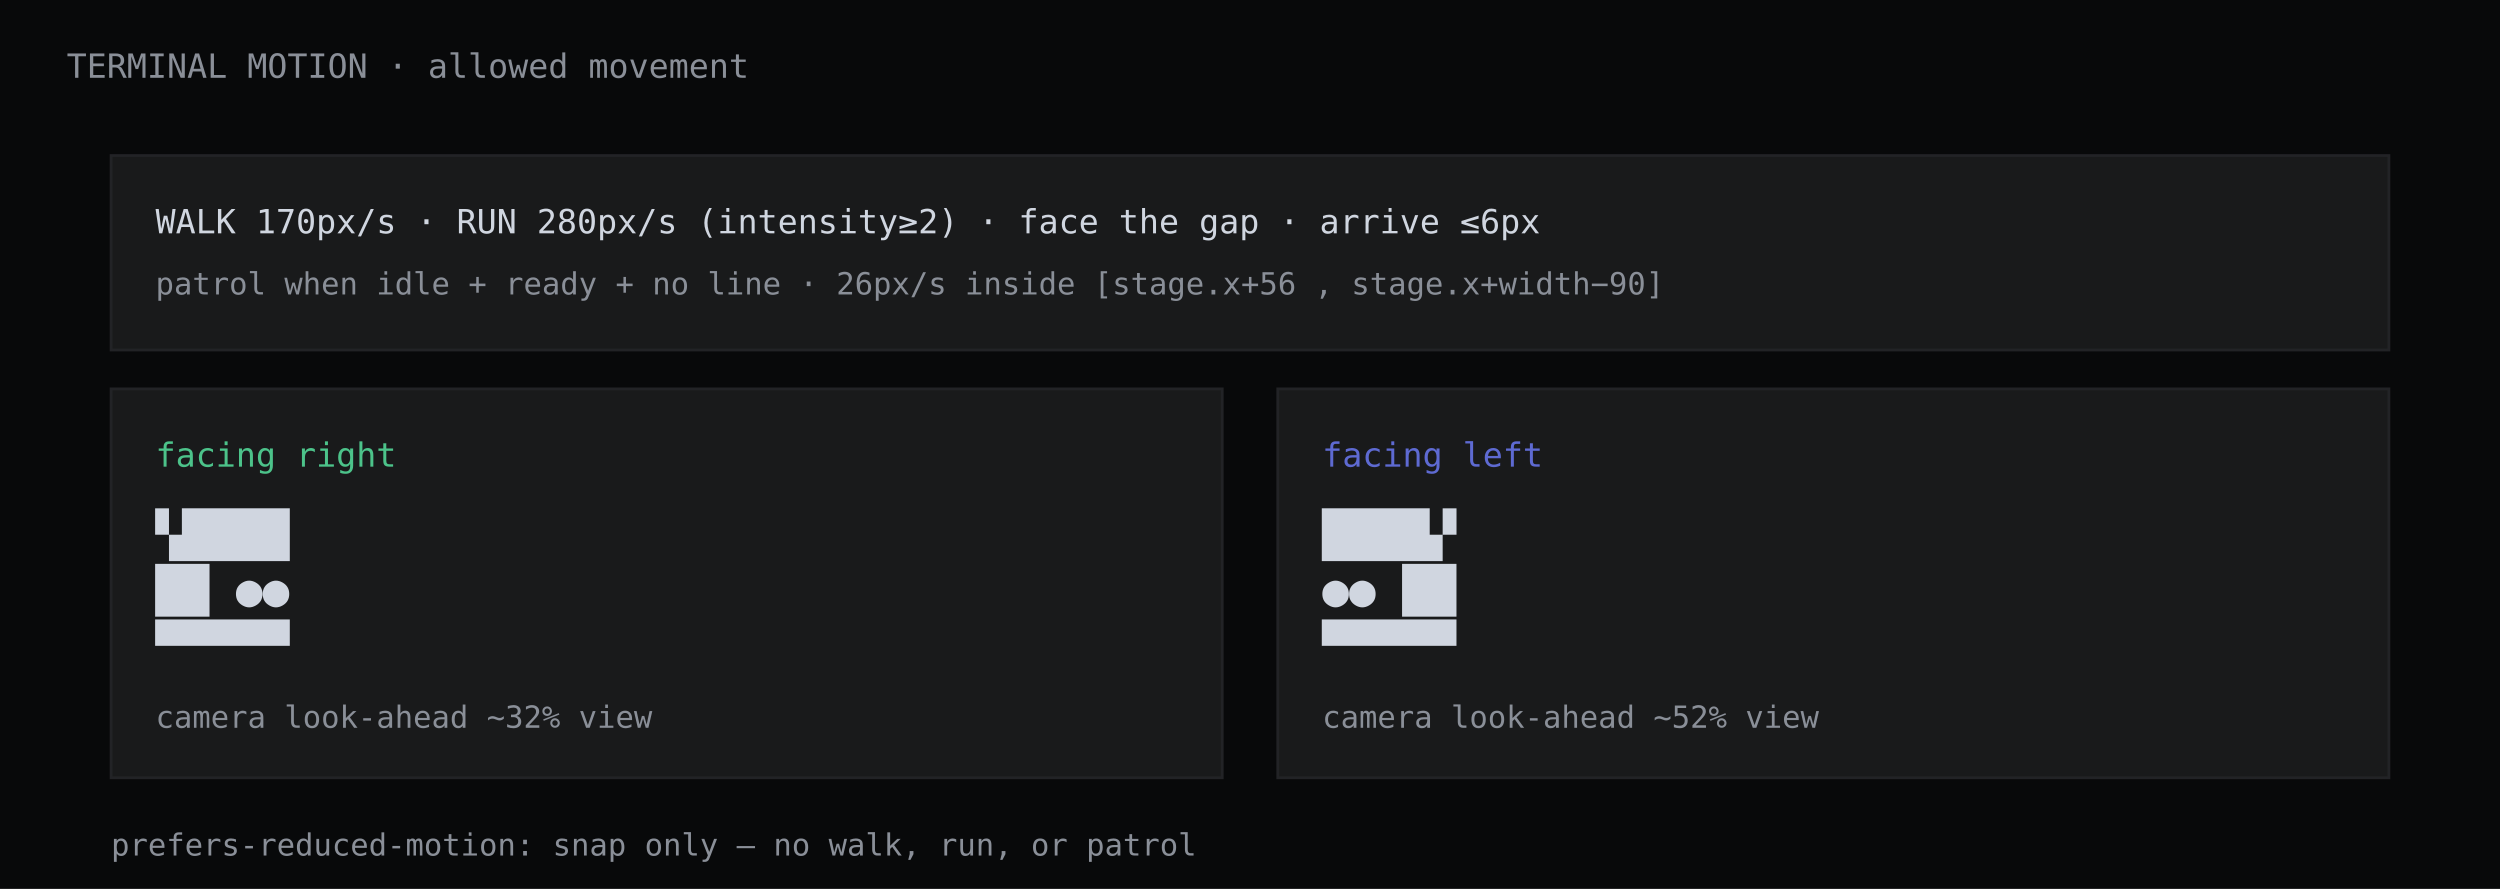
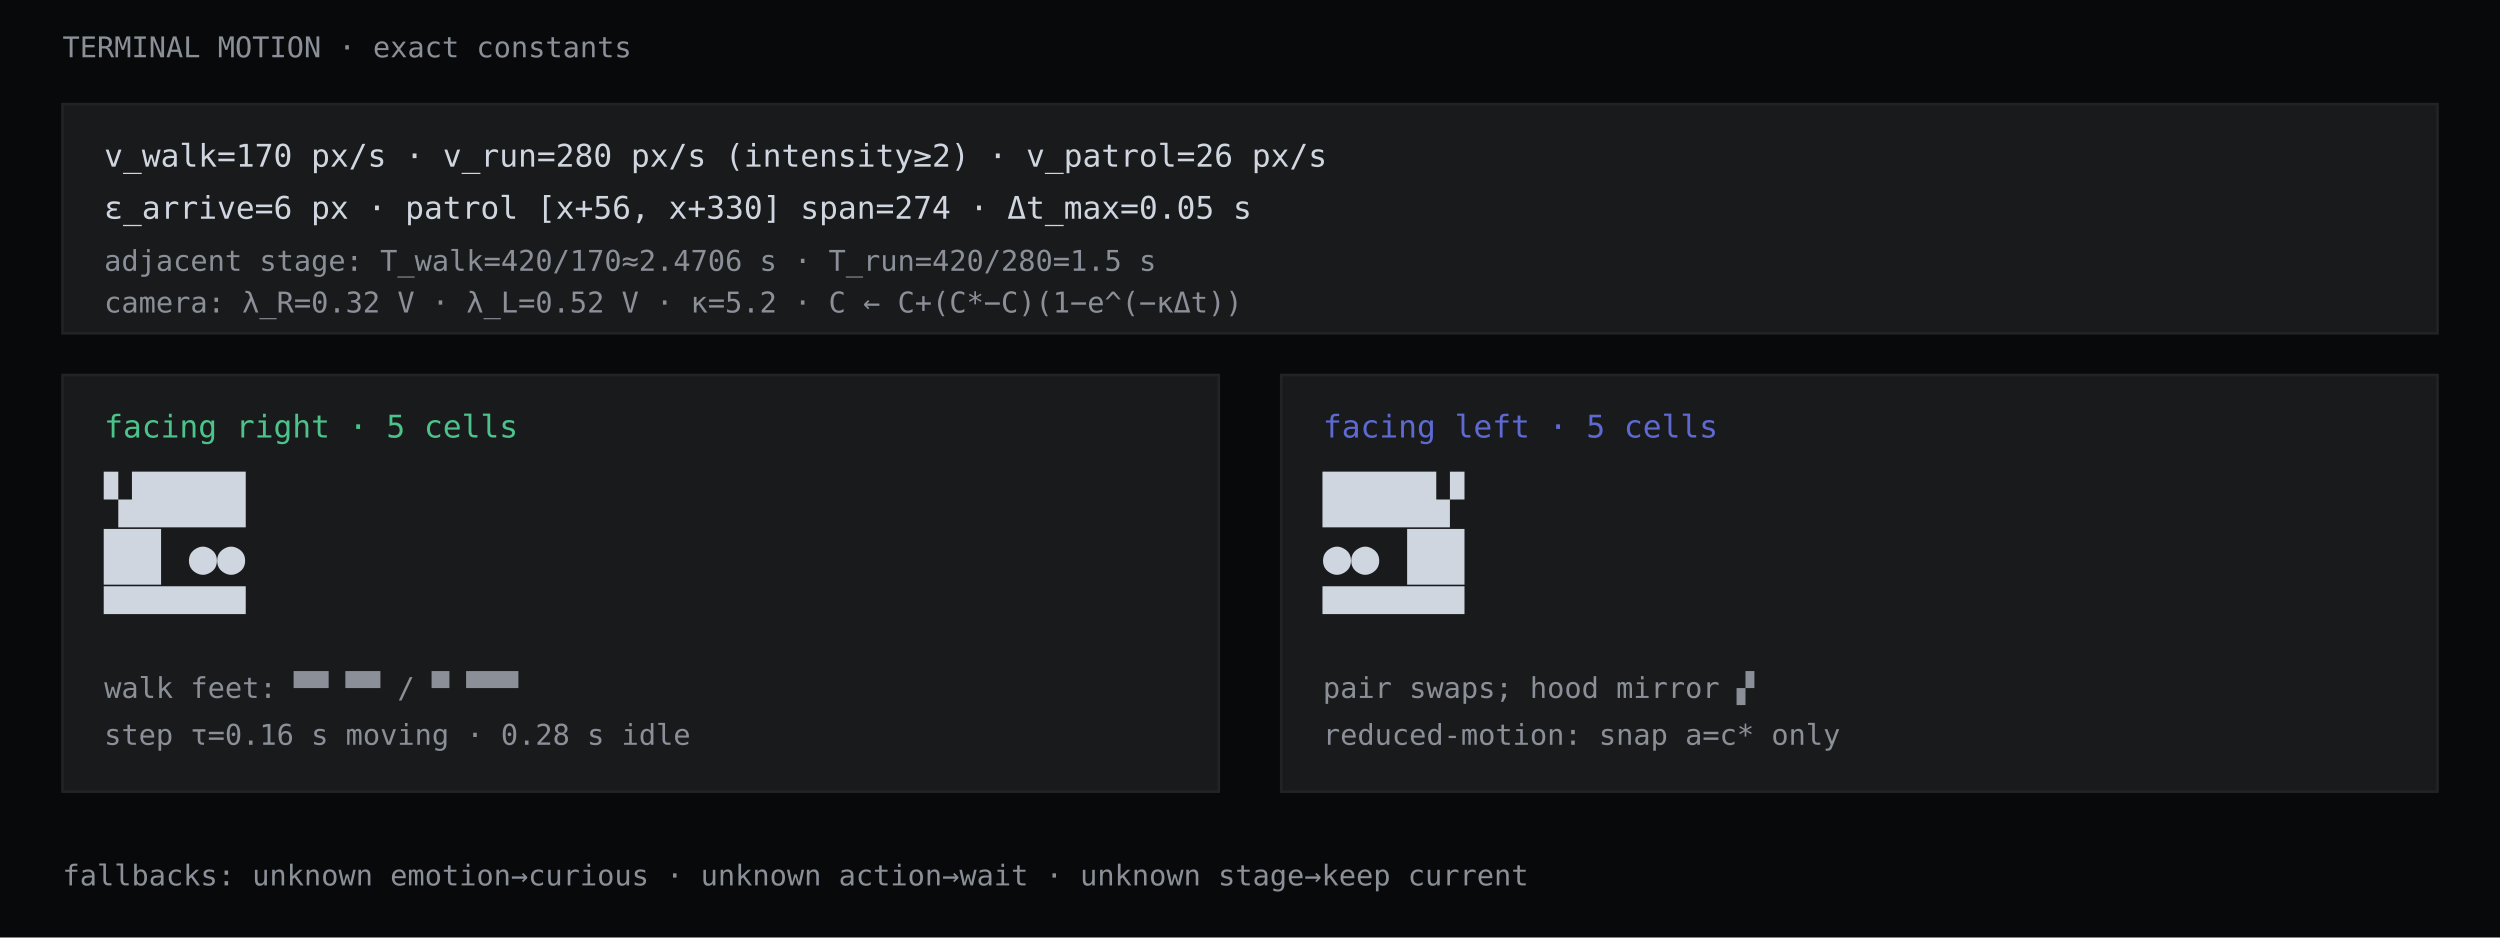
- <svg xmlns="http://www.w3.org/2000/svg" width="900" height="320" viewBox="0 0 900 320">
-   <rect width="900" height="320" fill="#08090a" />
-   <text x="24" y="28" fill="#8a8f98" font-family="ui-monospace,monospace" font-size="12">TERMINAL MOTION · allowed movement</text>
-   <rect x="40" y="56" width="820" height="70" fill="#191a1b" stroke="#222326" />
-   <text x="56" y="84" fill="#d0d6e0" font-family="ui-monospace,monospace" font-size="12">WALK 170px/s · RUN 280px/s (intensity≥2) · face the gap · arrive ≤6px</text>
-   <text x="56" y="106" fill="#8a8f98" font-family="ui-monospace,monospace" font-size="11">patrol when idle + ready + no line · 26px/s inside [stage.x+56 , stage.x+width−90]</text>
-   <rect x="40" y="140" width="400" height="140" fill="#191a1b" stroke="#222326" />
-   <text x="56" y="168" fill="#4cc38a" font-family="ui-monospace,monospace" font-size="12">facing right</text>
-   <text x="56" y="198" fill="#d0d6e0" font-family="ui-monospace,monospace" font-size="16">▚████</text>
-   <text x="56" y="218" fill="#d0d6e0" font-family="ui-monospace,monospace" font-size="16">██ ●●</text>
-   <text x="56" y="238" fill="#d0d6e0" font-family="ui-monospace,monospace" font-size="16">▀▀▀▀▀</text>
-   <text x="56" y="262" fill="#8a8f98" font-family="ui-monospace,monospace" font-size="11">camera look-ahead ~32% view</text>
-   <rect x="460" y="140" width="400" height="140" fill="#191a1b" stroke="#222326" />
-   <text x="476" y="168" fill="#5e6ad2" font-family="ui-monospace,monospace" font-size="12">facing left</text>
-   <text x="476" y="198" fill="#d0d6e0" font-family="ui-monospace,monospace" font-size="16">████▞</text>
-   <text x="476" y="218" fill="#d0d6e0" font-family="ui-monospace,monospace" font-size="16">●● ██</text>
-   <text x="476" y="238" fill="#d0d6e0" font-family="ui-monospace,monospace" font-size="16">▀▀▀▀▀</text>
-   <text x="476" y="262" fill="#8a8f98" font-family="ui-monospace,monospace" font-size="11">camera look-ahead ~52% view</text>
-   <text x="40" y="308" fill="#8a8f98" font-family="ui-monospace,monospace" font-size="11">prefers-reduced-motion: snap only — no walk, run, or patrol</text>
+ <svg xmlns="http://www.w3.org/2000/svg" width="960" height="360" viewBox="0 0 960 360">
+   <rect width="960" height="360" fill="#08090a" />
+   <text x="24" y="22" fill="#8a8f98" font-family="ui-monospace,Menlo,monospace" font-size="11">TERMINAL MOTION · exact constants</text>
+   <rect x="24" y="40" width="912" height="88" fill="#191a1b" stroke="#222326" />
+   <text x="40" y="64" fill="#d0d6e0" font-family="ui-monospace,Menlo,monospace" font-size="12">v_walk=170 px/s · v_run=280 px/s (intensity≥2) · v_patrol=26 px/s</text>
+   <text x="40" y="84" fill="#d0d6e0" font-family="ui-monospace,Menlo,monospace" font-size="12">ε_arrive=6 px · patrol [x+56, x+330] span=274 · Δt_max=0.05 s</text>
+   <text x="40" y="104" fill="#8a8f98" font-family="ui-monospace,Menlo,monospace" font-size="11">adjacent stage: T_walk=420/170≈2.4706 s · T_run=420/280=1.5 s</text>
+   <text x="40" y="120" fill="#8a8f98" font-family="ui-monospace,Menlo,monospace" font-size="11">camera: λ_R=0.32 V · λ_L=0.52 V · κ=5.2 · C ← C+(C*−C)(1−e^(−κΔt))</text>
+   <rect x="24" y="144" width="444" height="160" fill="#191a1b" stroke="#222326" />
+   <text x="40" y="168" fill="#4cc38a" font-family="ui-monospace,Menlo,monospace" font-size="12">facing right · 5 cells</text>
+   <text x="40" y="198" fill="#d0d6e0" font-family="ui-monospace,Menlo,monospace" font-size="18">▚████</text>
+   <text x="40" y="220" fill="#d0d6e0" font-family="ui-monospace,Menlo,monospace" font-size="18">██ ●●</text>
+   <text x="40" y="242" fill="#d0d6e0" font-family="ui-monospace,Menlo,monospace" font-size="18">▀▀▀▀▀</text>
+   <text x="40" y="268" fill="#8a8f98" font-family="ui-monospace,Menlo,monospace" font-size="11">walk feet: ▀▀ ▀▀ / ▀ ▀▀▀</text>
+   <text x="40" y="286" fill="#8a8f98" font-family="ui-monospace,Menlo,monospace" font-size="11">step τ=0.16 s moving · 0.28 s idle</text>
+   <rect x="492" y="144" width="444" height="160" fill="#191a1b" stroke="#222326" />
+   <text x="508" y="168" fill="#5e6ad2" font-family="ui-monospace,Menlo,monospace" font-size="12">facing left · 5 cells</text>
+   <text x="508" y="198" fill="#d0d6e0" font-family="ui-monospace,Menlo,monospace" font-size="18">████▞</text>
+   <text x="508" y="220" fill="#d0d6e0" font-family="ui-monospace,Menlo,monospace" font-size="18">●● ██</text>
+   <text x="508" y="242" fill="#d0d6e0" font-family="ui-monospace,Menlo,monospace" font-size="18">▀▀▀▀▀</text>
+   <text x="508" y="268" fill="#8a8f98" font-family="ui-monospace,Menlo,monospace" font-size="11">pair swaps; hood mirror ▞</text>
+   <text x="508" y="286" fill="#8a8f98" font-family="ui-monospace,Menlo,monospace" font-size="11">reduced-motion: snap a=c* only</text>
+   <text x="24" y="340" fill="#8a8f98" font-family="ui-monospace,Menlo,monospace" font-size="11">fallbacks: unknown emotion→curious · unknown action→wait · unknown stage→keep current</text>
</svg>
